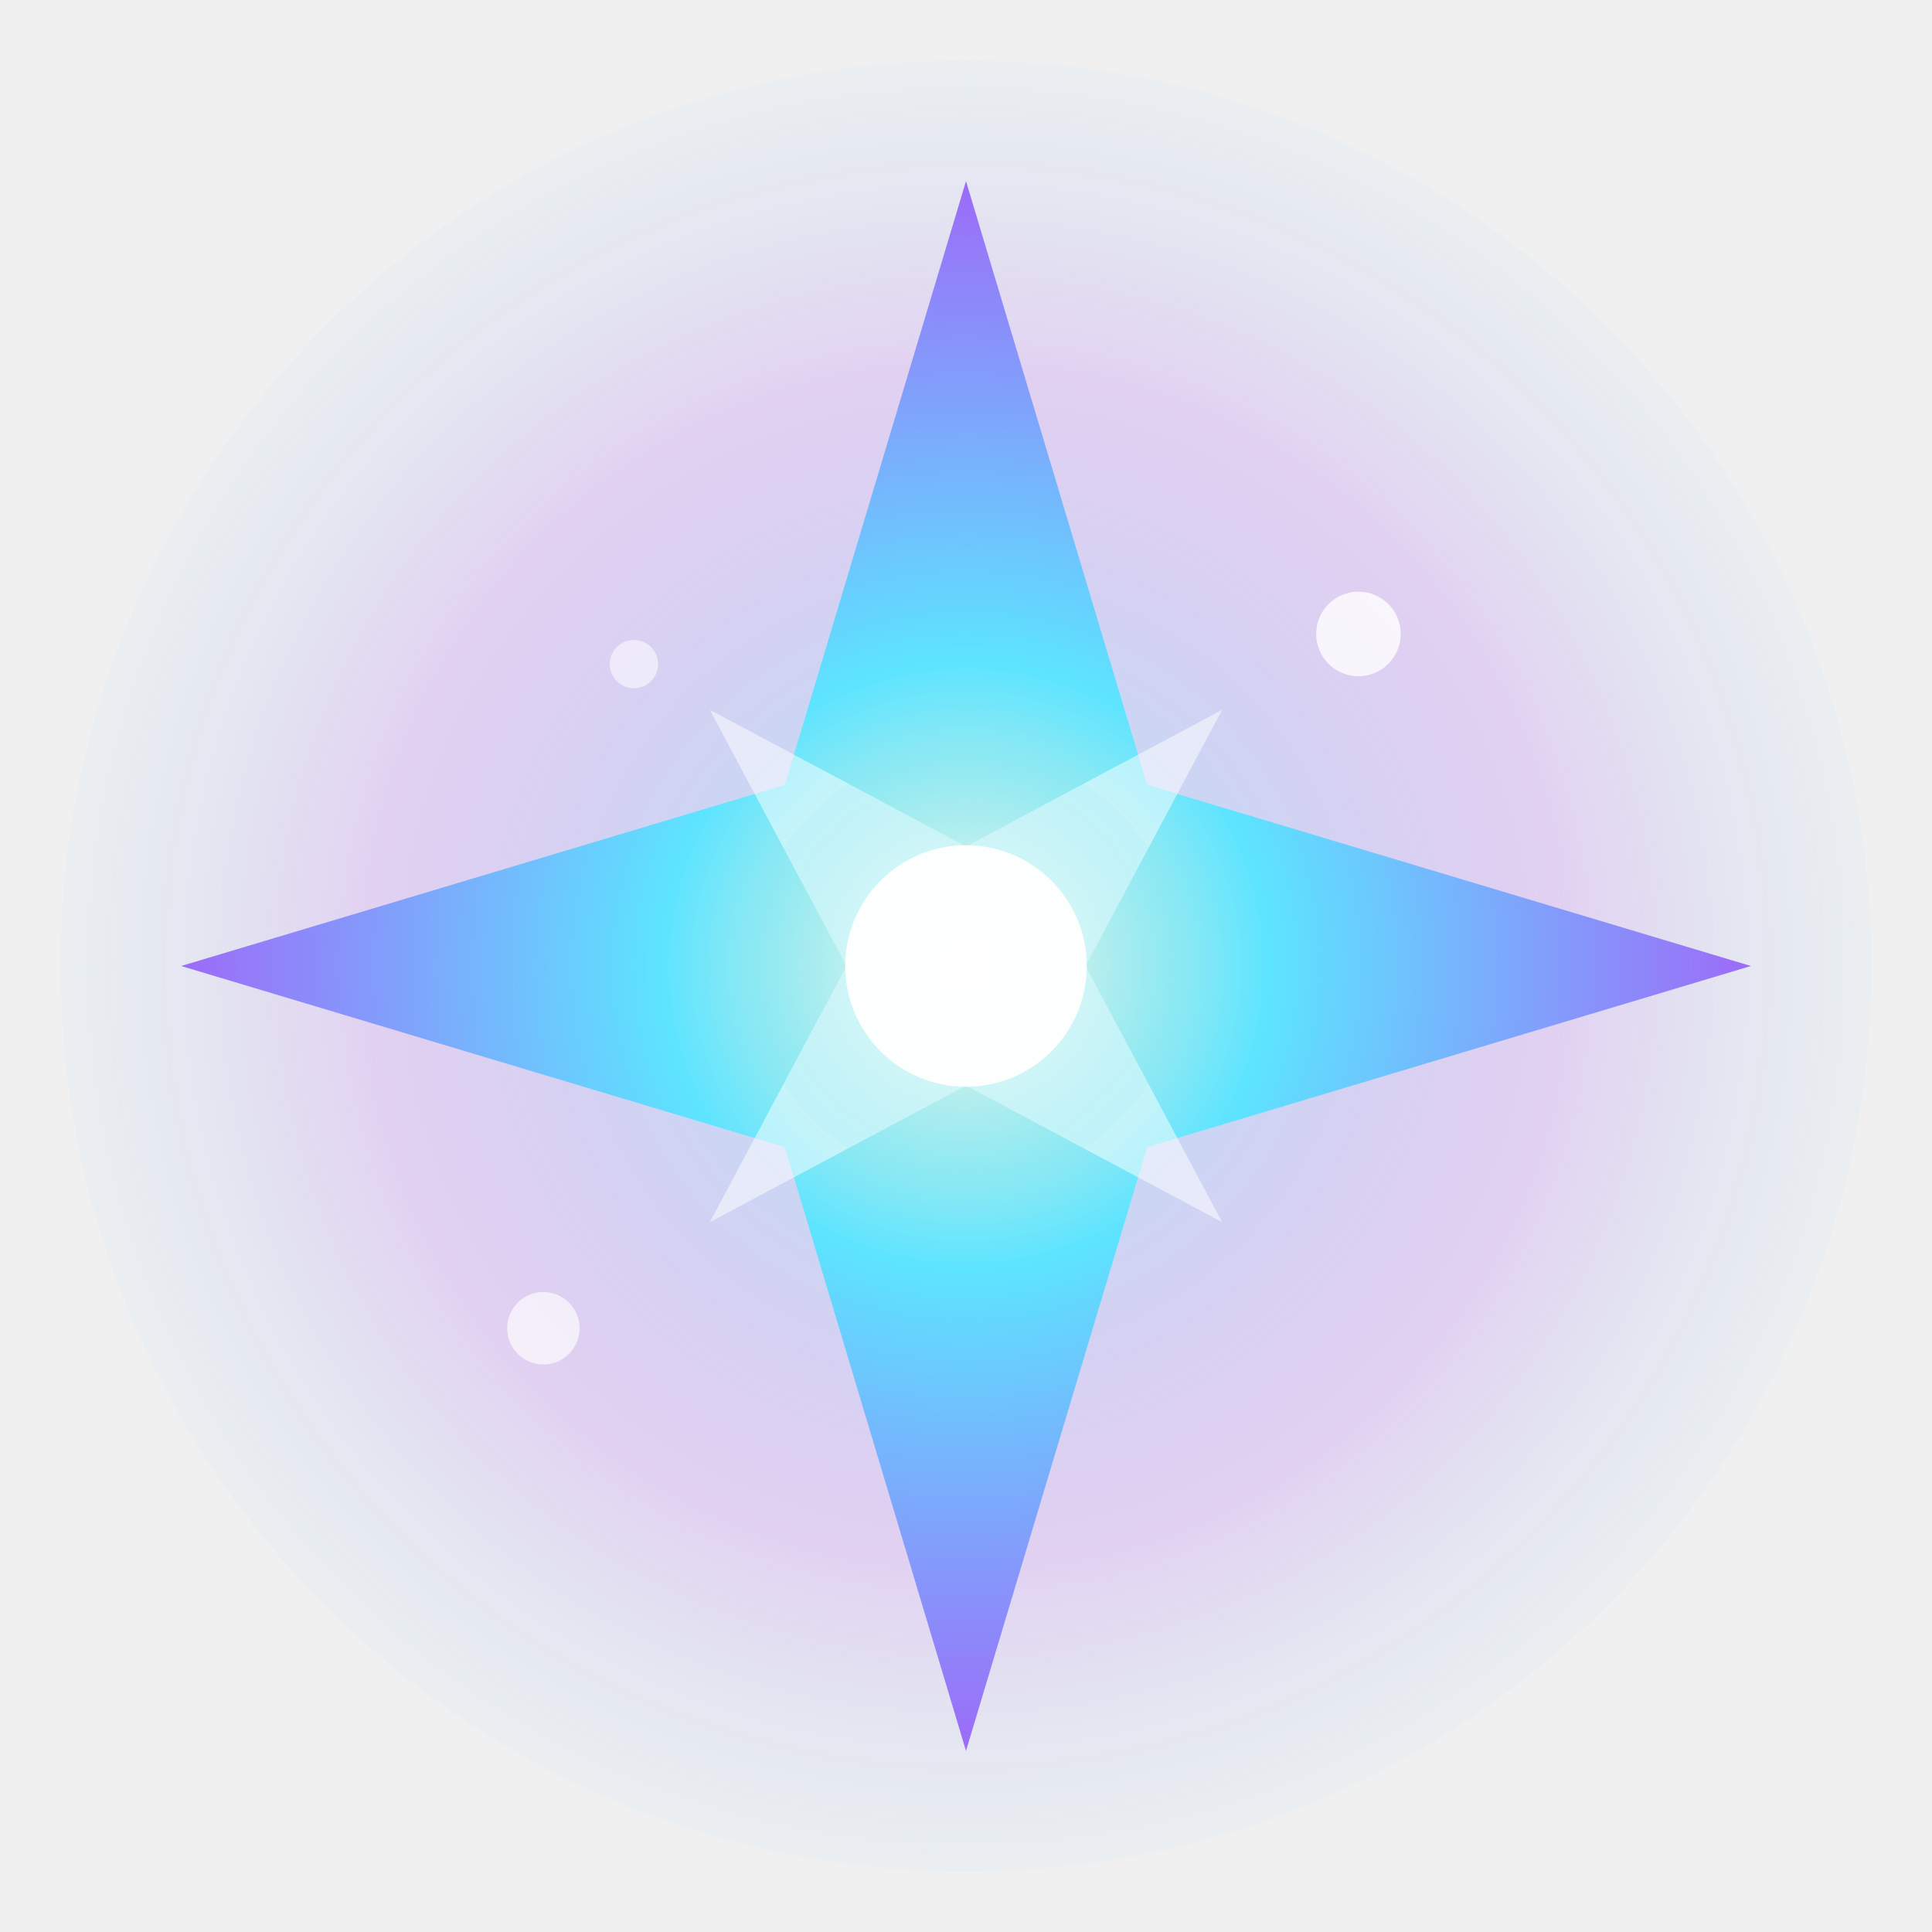
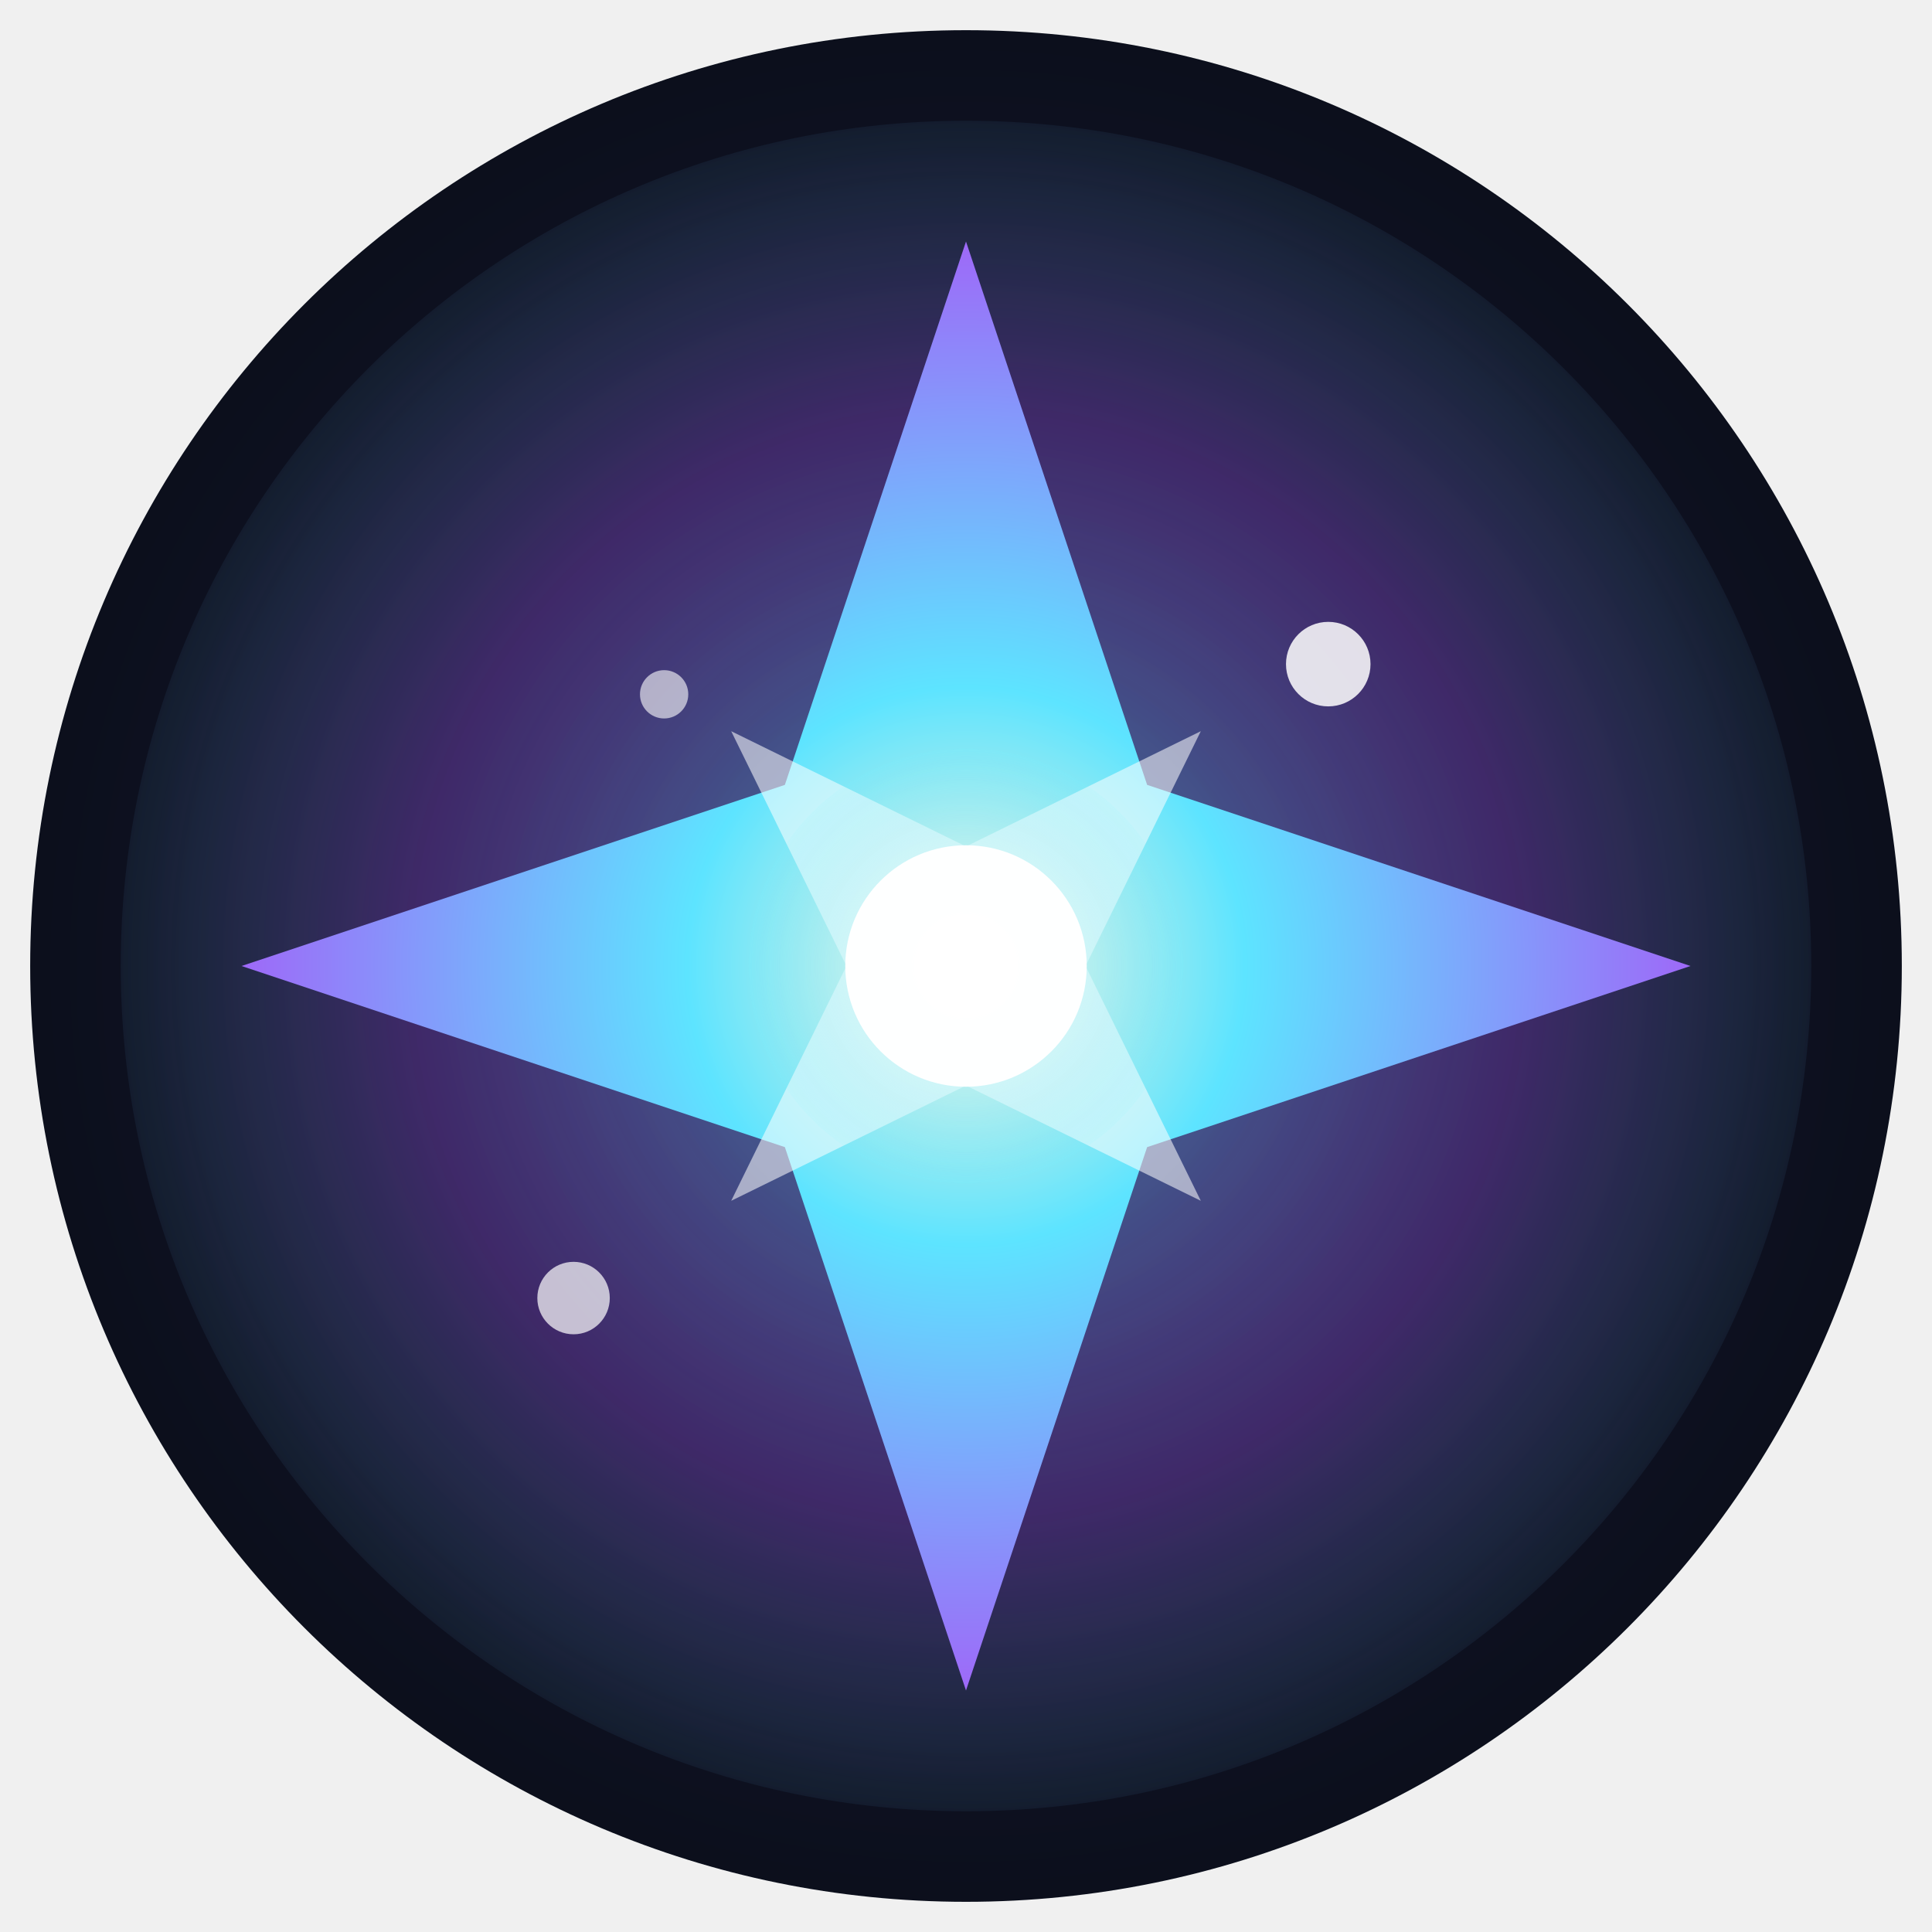
<svg xmlns="http://www.w3.org/2000/svg" viewBox="0 0 32 32" width="32" height="32">
  <defs>
+     <radialGradient id="ss-bg" cx="50%" cy="50%" r="55%">
+       <stop offset="0%" stop-color="#1a2040" />
+       <stop offset="100%" stop-color="#0a0d18" />
+     </radialGradient>
    <radialGradient id="ss-halo" cx="50%" cy="50%" r="55%">
-       <stop offset="0%" stop-color="#5de4ff" stop-opacity="0.45" />
-       <stop offset="60%" stop-color="#a855f7" stop-opacity="0.20" />
+       <stop offset="0%" stop-color="#5de4ff" stop-opacity="0.55" />
+       <stop offset="60%" stop-color="#a855f7" stop-opacity="0.30" />
      <stop offset="100%" stop-color="#5de4ff" stop-opacity="0" />
    </radialGradient>
    <radialGradient id="ss-spark" cx="50%" cy="50%" r="55%">
      <stop offset="0%" stop-color="#fff4d6" />
      <stop offset="35%" stop-color="#5de4ff" />
      <stop offset="100%" stop-color="#a855f7" />
    </radialGradient>
    <radialGradient id="ss-core" cx="50%" cy="50%" r="55%">
      <stop offset="0%" stop-color="#ffffff" />
      <stop offset="100%" stop-color="#5de4ff" stop-opacity="0" />
    </radialGradient>
  </defs>
-   <circle cx="16" cy="16" r="15" fill="url(#ss-halo)" />
+   <circle cx="16" cy="16" r="15.5" fill="url(#ss-bg)" />
+   <circle cx="16" cy="16" r="14" fill="url(#ss-halo)" />
  <g transform="translate(16 16)">
-     <path d="M 0 -13 L 3 -3 L 13 0 L 3 3 L 0 13 L -3 3 L -13 0 L -3 -3 Z" fill="url(#ss-spark)" />
-     <path d="M 0 -6 L 1.4 -1.4 L 6 0 L 1.4 1.4 L 0 6 L -1.4 1.4 L -6 0 L -1.4 -1.4 Z" transform="rotate(45)" fill="#ffffff" fill-opacity="0.50" />
-     <circle cx="0" cy="0" r="3.6" fill="url(#ss-core)" fill-opacity="0.65" />
-     <circle cx="0" cy="0" r="2.0" fill="#ffffff" fill-opacity="0.96" />
-     <circle cx="6.5" cy="-5.5" r="0.7" fill="#ffffff" fill-opacity="0.80" />
-     <circle cx="-7.0" cy="6.0" r="0.6" fill="#ffffff" fill-opacity="0.65" />
-     <circle cx="-5.5" cy="-5.0" r="0.4" fill="#ffffff" fill-opacity="0.55" />
+     <path d="M 0 -12 L 3 -3 L 12 0 L 3 3 L 0 12 L -3 3 L -12 0 L -3 -3 Z" fill="url(#ss-spark)" />
+     <path d="M 0 -5.5 L 1.4 -1.4 L 5.5 0 L 1.4 1.4 L 0 5.5 L -1.4 1.4 L -5.5 0 L -1.4 -1.4 Z" transform="rotate(45)" fill="#ffffff" fill-opacity="0.55" />
+     <circle cx="0" cy="0" r="3.6" fill="url(#ss-core)" fill-opacity="0.70" />
+     <circle cx="0" cy="0" r="2.0" fill="#ffffff" fill-opacity="0.98" />
+     <circle cx="6.0" cy="-5.0" r="0.7" fill="#ffffff" fill-opacity="0.85" />
+     <circle cx="-6.5" cy="5.5" r="0.6" fill="#ffffff" fill-opacity="0.70" />
+     <circle cx="-5.0" cy="-4.5" r="0.4" fill="#ffffff" fill-opacity="0.60" />
  </g>
</svg>
